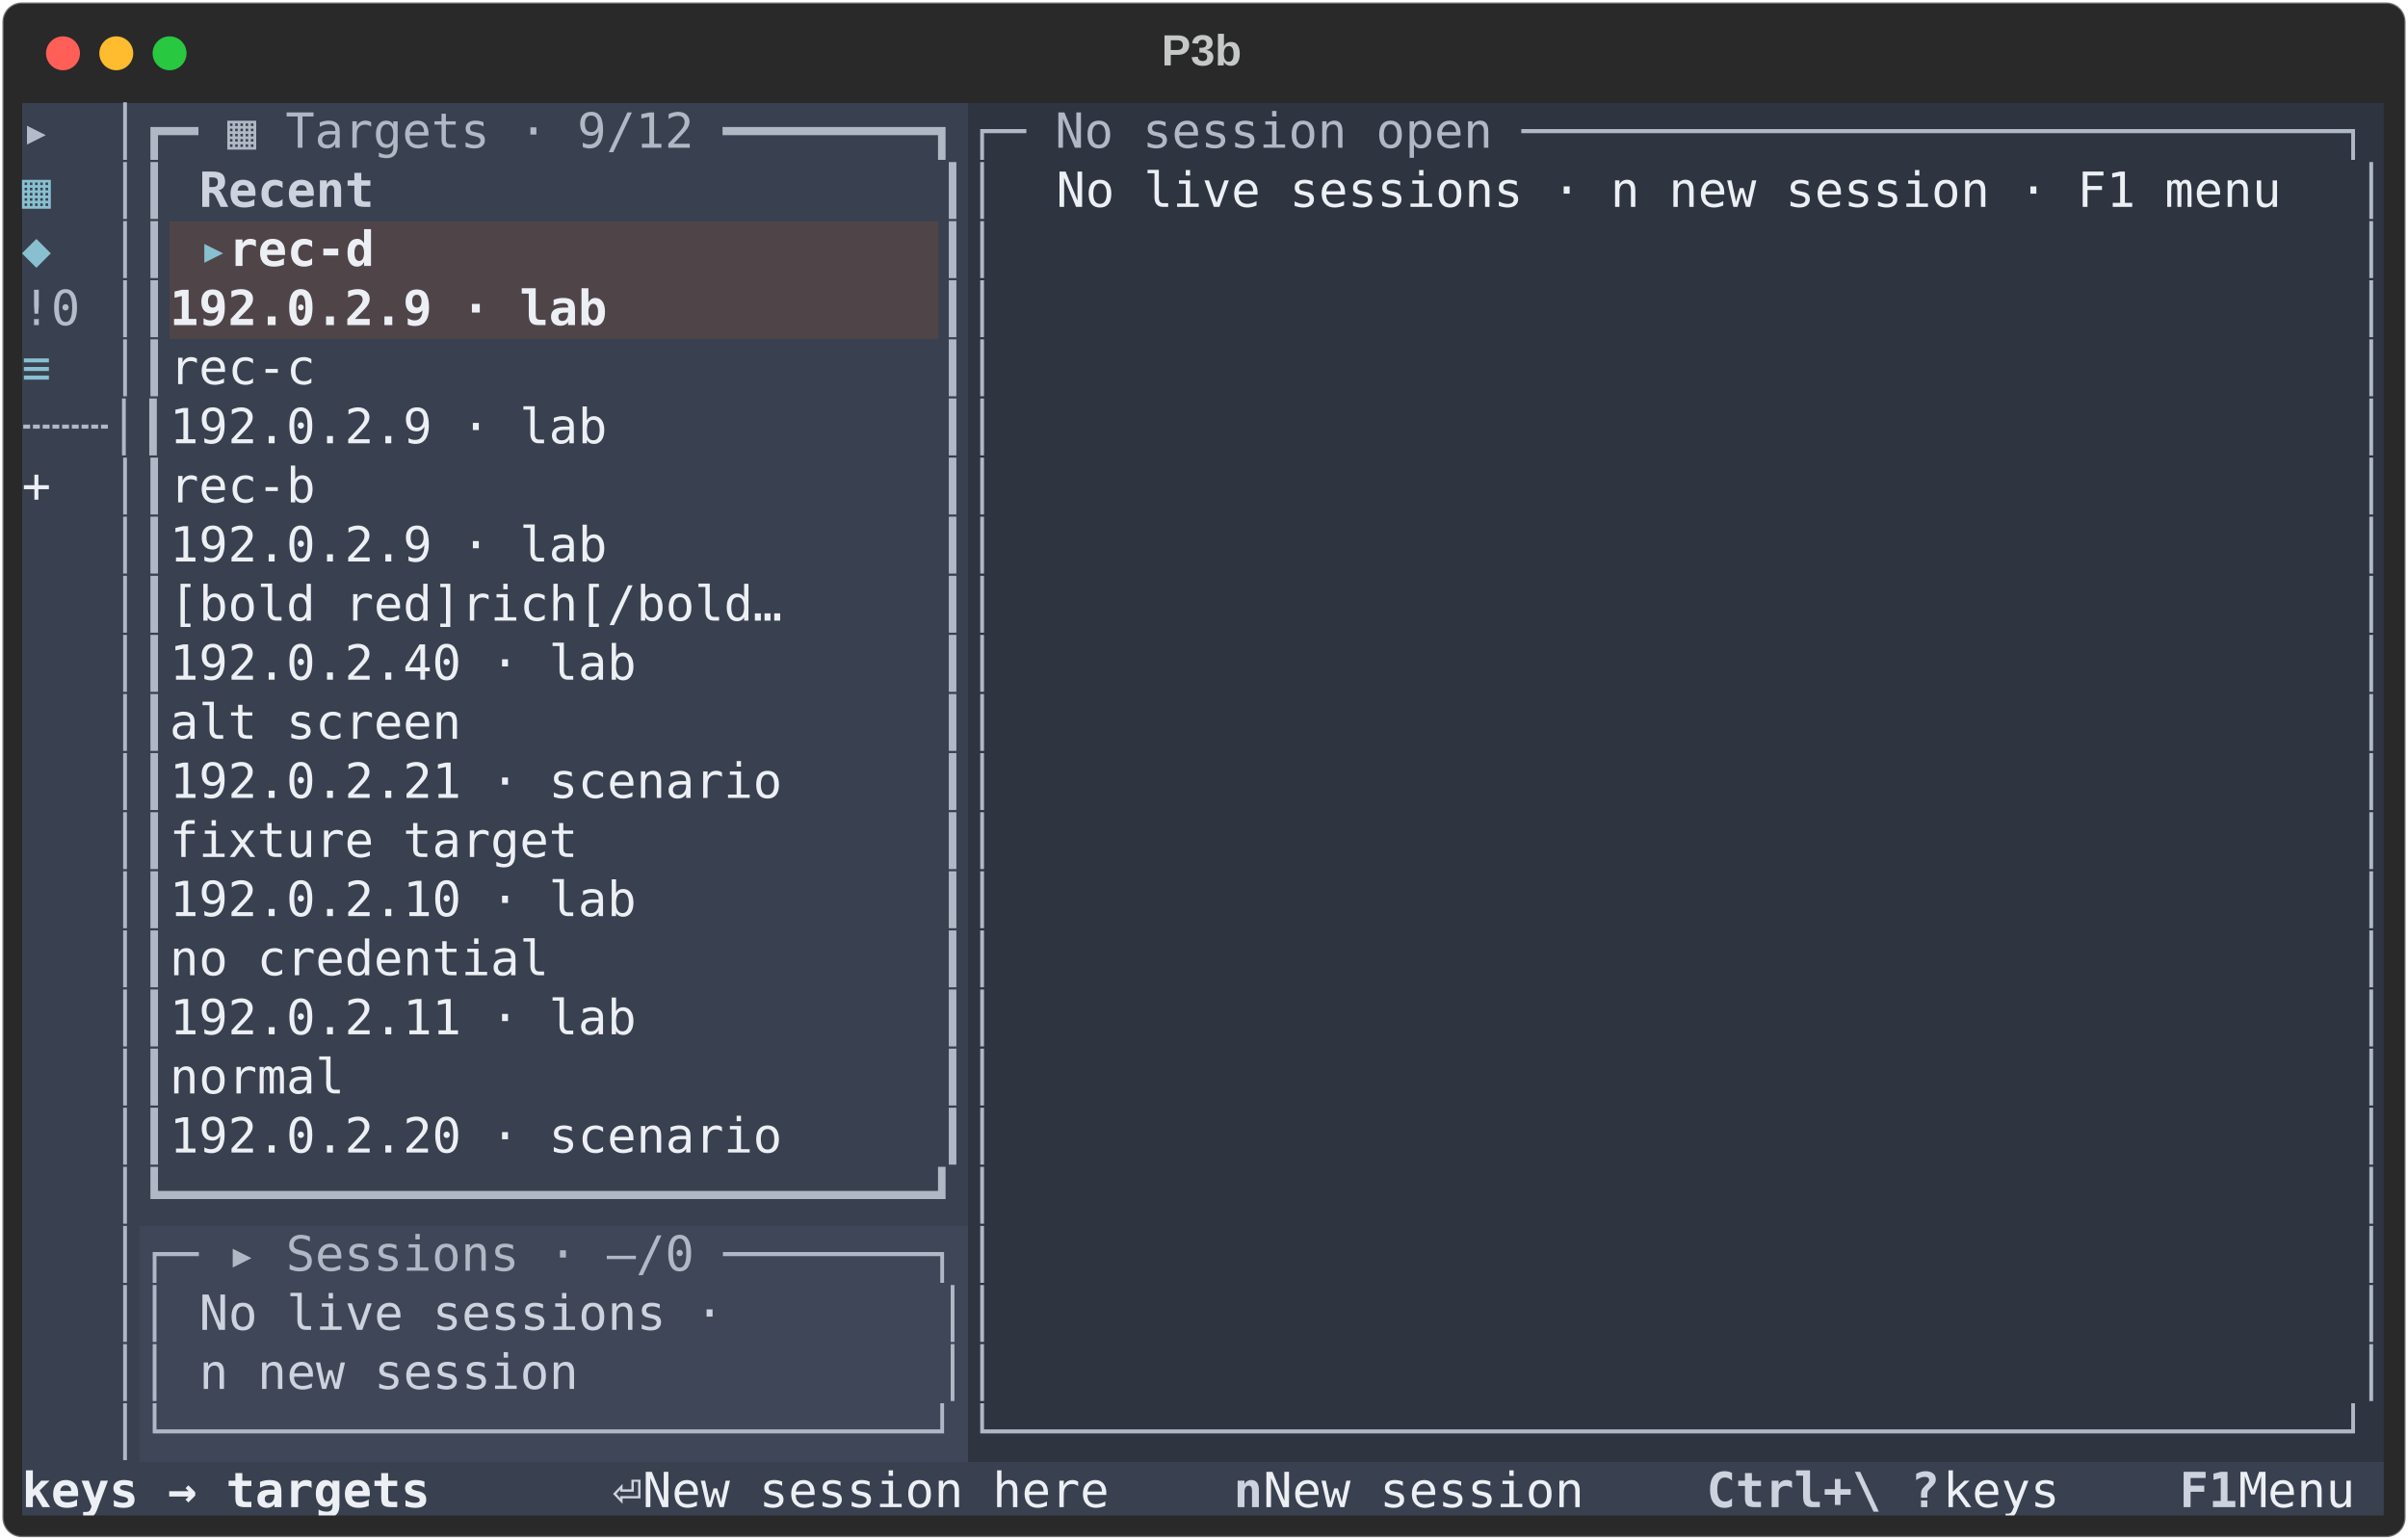
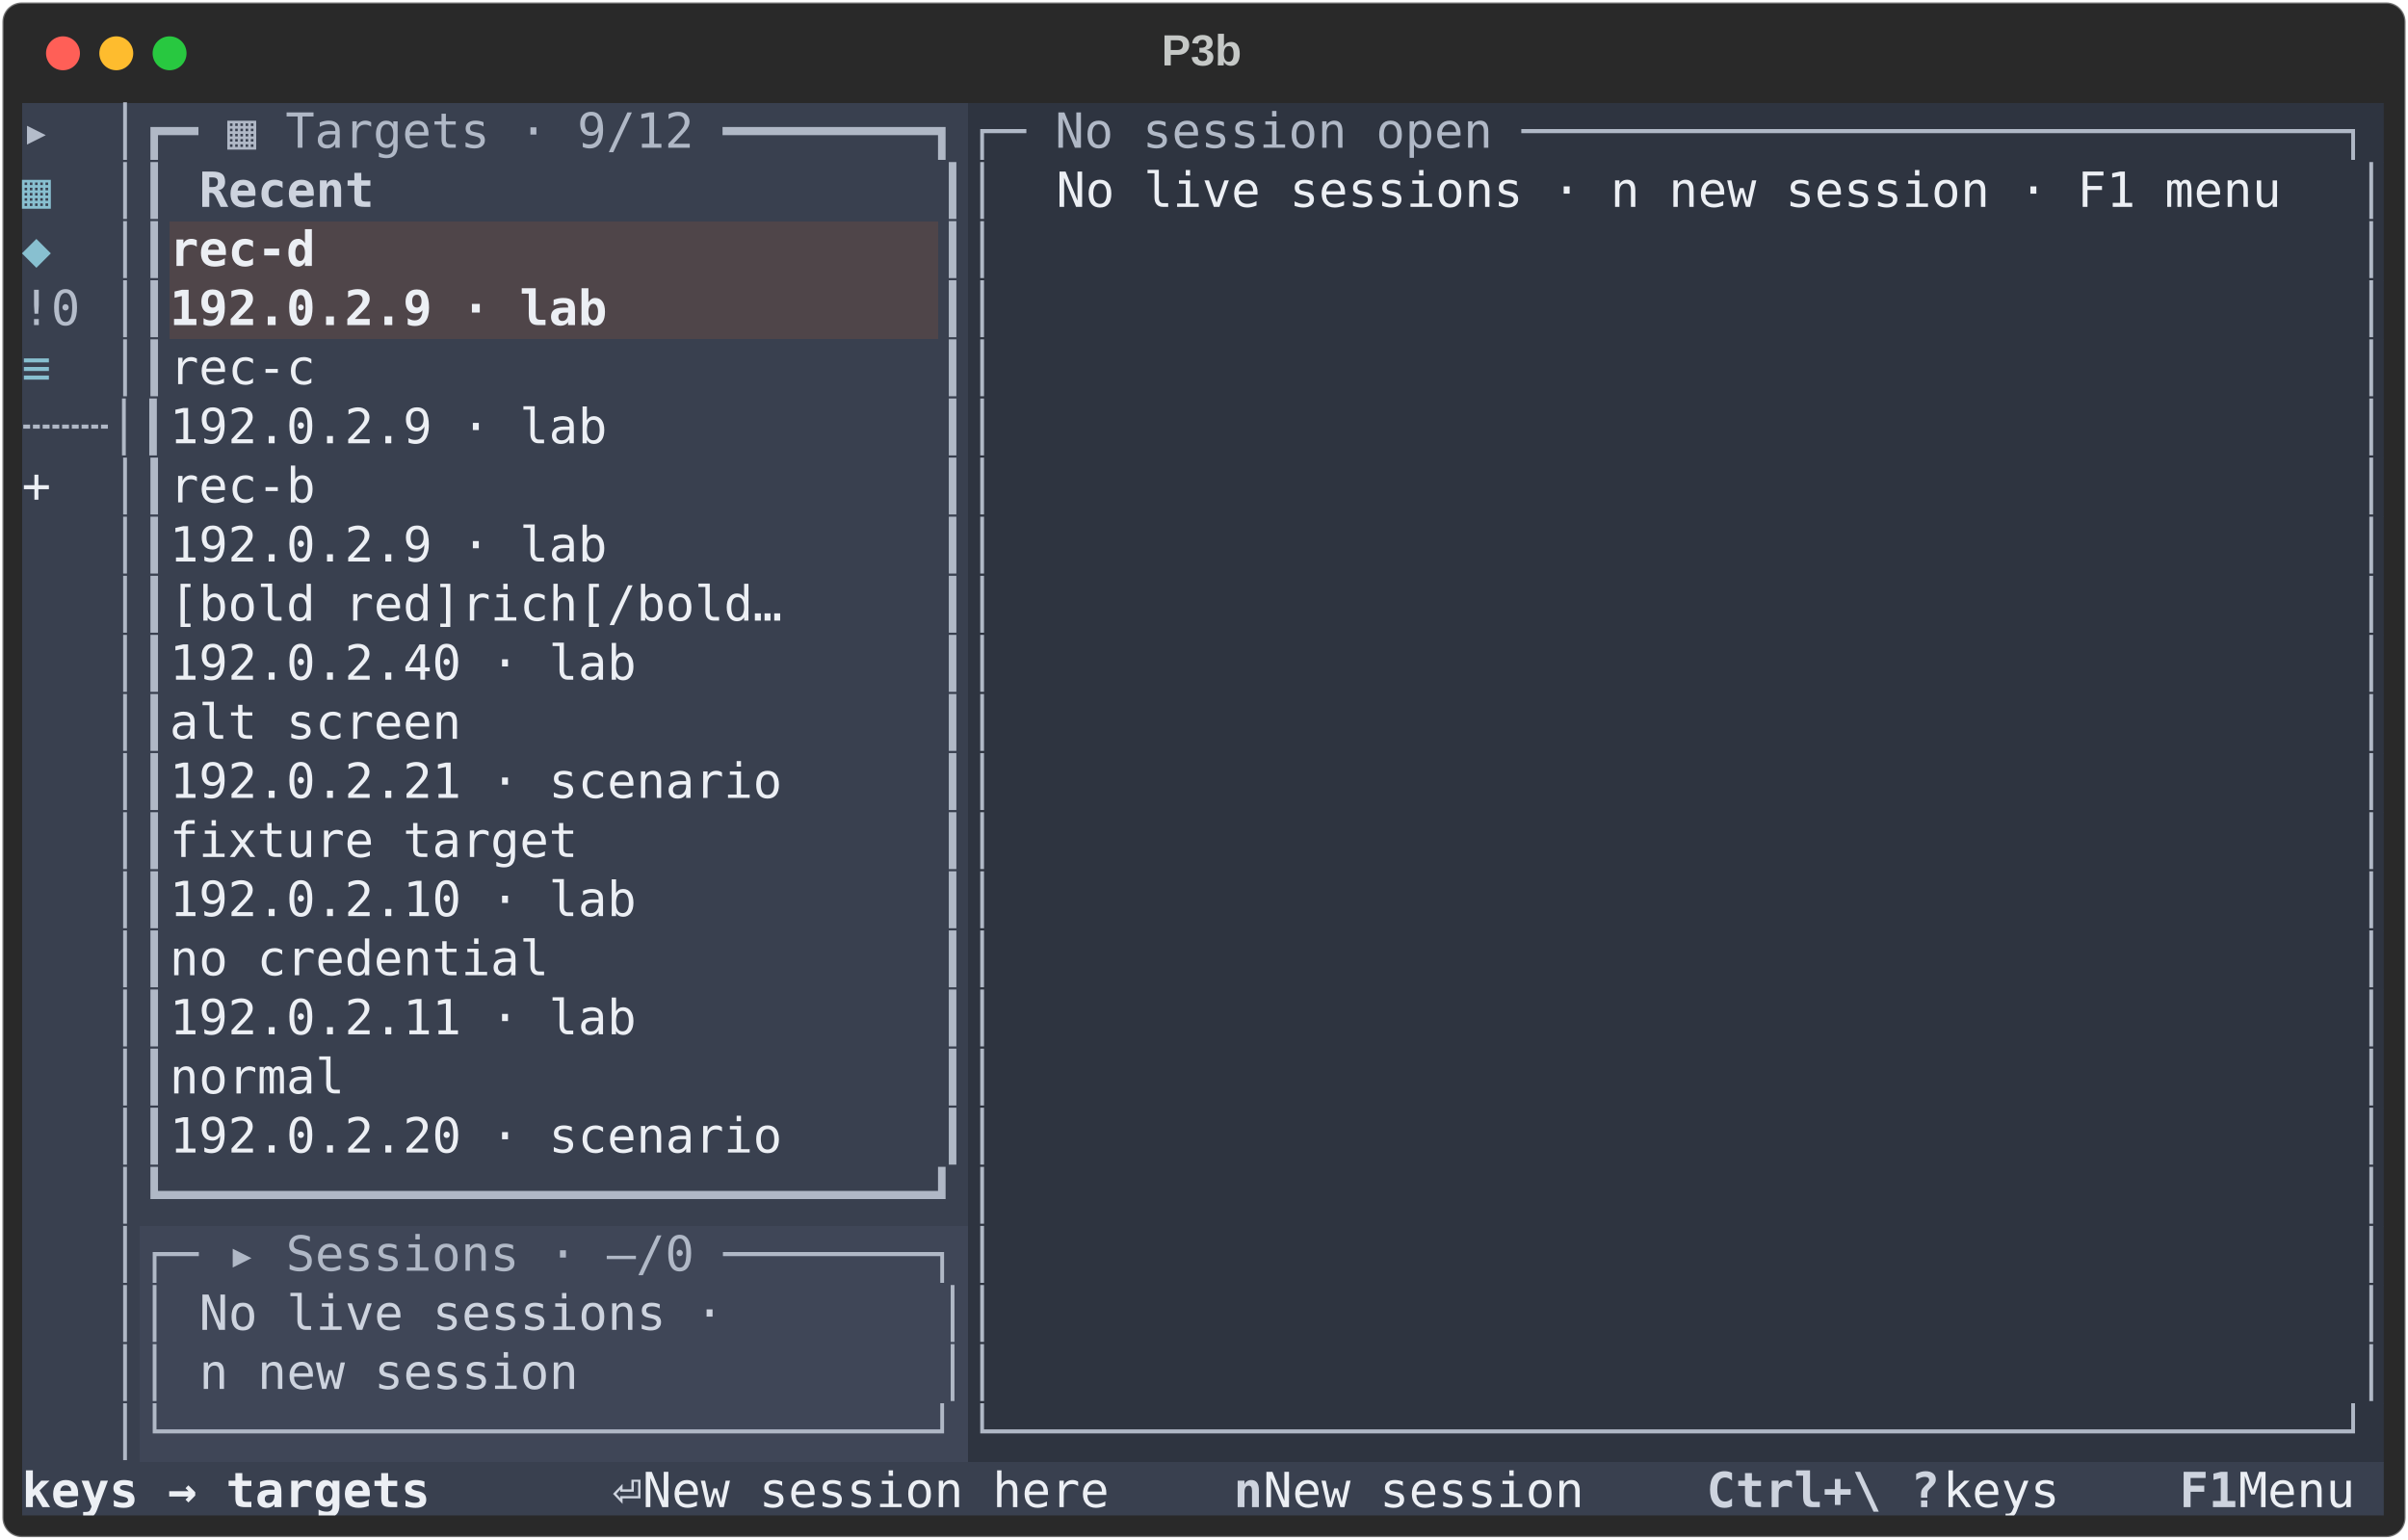
<svg xmlns="http://www.w3.org/2000/svg" class="rich-terminal" viewBox="0 0 994 635.6">
  <style>

    @font-face {
        font-family: "Fira Code";
        src: local("FiraCode-Regular"),
                url("https://cdnjs.cloudflare.com/ajax/libs/firacode/6.2.0/woff2/FiraCode-Regular.woff2") format("woff2"),
                url("https://cdnjs.cloudflare.com/ajax/libs/firacode/6.2.0/woff/FiraCode-Regular.woff") format("woff");
        font-style: normal;
        font-weight: 400;
    }
    @font-face {
        font-family: "Fira Code";
        src: local("FiraCode-Bold"),
                url("https://cdnjs.cloudflare.com/ajax/libs/firacode/6.2.0/woff2/FiraCode-Bold.woff2") format("woff2"),
                url("https://cdnjs.cloudflare.com/ajax/libs/firacode/6.2.0/woff/FiraCode-Bold.woff") format("woff");
        font-style: bold;
        font-weight: 700;
    }

    .terminal-p3b-matrix {
        font-family: Fira Code, monospace;
        font-size: 20px;
        line-height: 24.4px;
        font-variant-east-asian: full-width;
    }

    .terminal-p3b-title {
        font-size: 18px;
        font-weight: bold;
        font-family: arial;
    }

    .terminal-p3b-r1 { fill: #b4bcca }
.terminal-p3b-r2 { fill: #eceff4 }
.terminal-p3b-r3 { fill: #b0b8c6 }
.terminal-p3b-r4 { fill: #c5c8c6 }
.terminal-p3b-r5 { fill: #88c0d0 }
.terminal-p3b-r6 { fill: #cdd3de;font-weight: bold }
.terminal-p3b-r7 { fill: #eceff4;font-weight: bold }
- .terminal-p3b-r8 { fill: #88c0d0;font-weight: bold }
- .terminal-p3b-r9 { fill: #cdd3de }
+ .terminal-p3b-r8 { fill: #cdd3de }
    </style>
  <defs>
    <clipPath id="terminal-p3b-clip-terminal">
      <rect x="0" y="0" width="975.0" height="584.6" />
    </clipPath>
    <clipPath id="terminal-p3b-line-0">
      <rect x="0" y="1.5" width="976" height="24.65" />
    </clipPath>
    <clipPath id="terminal-p3b-line-1">
      <rect x="0" y="25.9" width="976" height="24.65" />
    </clipPath>
    <clipPath id="terminal-p3b-line-2">
      <rect x="0" y="50.3" width="976" height="24.65" />
    </clipPath>
    <clipPath id="terminal-p3b-line-3">
      <rect x="0" y="74.7" width="976" height="24.65" />
    </clipPath>
    <clipPath id="terminal-p3b-line-4">
      <rect x="0" y="99.1" width="976" height="24.65" />
    </clipPath>
    <clipPath id="terminal-p3b-line-5">
      <rect x="0" y="123.5" width="976" height="24.65" />
    </clipPath>
    <clipPath id="terminal-p3b-line-6">
      <rect x="0" y="147.9" width="976" height="24.65" />
    </clipPath>
    <clipPath id="terminal-p3b-line-7">
      <rect x="0" y="172.3" width="976" height="24.65" />
    </clipPath>
    <clipPath id="terminal-p3b-line-8">
      <rect x="0" y="196.7" width="976" height="24.65" />
    </clipPath>
    <clipPath id="terminal-p3b-line-9">
      <rect x="0" y="221.1" width="976" height="24.65" />
    </clipPath>
    <clipPath id="terminal-p3b-line-10">
      <rect x="0" y="245.5" width="976" height="24.65" />
    </clipPath>
    <clipPath id="terminal-p3b-line-11">
      <rect x="0" y="269.9" width="976" height="24.65" />
    </clipPath>
    <clipPath id="terminal-p3b-line-12">
      <rect x="0" y="294.3" width="976" height="24.65" />
    </clipPath>
    <clipPath id="terminal-p3b-line-13">
      <rect x="0" y="318.7" width="976" height="24.65" />
    </clipPath>
    <clipPath id="terminal-p3b-line-14">
      <rect x="0" y="343.1" width="976" height="24.65" />
    </clipPath>
    <clipPath id="terminal-p3b-line-15">
      <rect x="0" y="367.5" width="976" height="24.65" />
    </clipPath>
    <clipPath id="terminal-p3b-line-16">
      <rect x="0" y="391.9" width="976" height="24.65" />
    </clipPath>
    <clipPath id="terminal-p3b-line-17">
      <rect x="0" y="416.3" width="976" height="24.65" />
    </clipPath>
    <clipPath id="terminal-p3b-line-18">
      <rect x="0" y="440.7" width="976" height="24.65" />
    </clipPath>
    <clipPath id="terminal-p3b-line-19">
      <rect x="0" y="465.1" width="976" height="24.65" />
    </clipPath>
    <clipPath id="terminal-p3b-line-20">
      <rect x="0" y="489.5" width="976" height="24.65" />
    </clipPath>
    <clipPath id="terminal-p3b-line-21">
      <rect x="0" y="513.9" width="976" height="24.65" />
    </clipPath>
    <clipPath id="terminal-p3b-line-22">
      <rect x="0" y="538.3" width="976" height="24.65" />
    </clipPath>
  </defs>
  <rect fill="#292929" stroke="rgba(255,255,255,0.35)" stroke-width="1" x="1" y="1" width="992" height="633.6" rx="8" />
  <text class="terminal-p3b-title" fill="#c5c8c6" text-anchor="middle" x="496" y="27">P3b</text>
  <g transform="translate(26,22)">
    <circle cx="0" cy="0" r="7" fill="#ff5f57" />
    <circle cx="22" cy="0" r="7" fill="#febc2e" />
    <circle cx="44" cy="0" r="7" fill="#28c840" />
  </g>
  <g transform="translate(9, 41)" clip-path="url(#terminal-p3b-clip-terminal)">
    <rect fill="#39404f" x="0" y="1.5" width="12.2" height="24.65" shape-rendering="crispEdges" />
    <rect fill="#39404f" x="12.2" y="1.5" width="24.4" height="24.65" shape-rendering="crispEdges" />
    <rect fill="#39404f" x="36.6" y="1.5" width="353.8" height="24.65" shape-rendering="crispEdges" />
    <rect fill="#2e3440" x="390.4" y="1.5" width="585.6" height="24.65" shape-rendering="crispEdges" />
    <rect fill="#39404f" x="0" y="25.9" width="12.2" height="24.65" shape-rendering="crispEdges" />
    <rect fill="#39404f" x="12.2" y="25.9" width="24.4" height="24.65" shape-rendering="crispEdges" />
    <rect fill="#39404f" x="36.6" y="25.9" width="24.4" height="24.65" shape-rendering="crispEdges" />
    <rect fill="#39404f" x="61" y="25.9" width="12.2" height="24.65" shape-rendering="crispEdges" />
    <rect fill="#39404f" x="73.2" y="25.9" width="292.8" height="24.65" shape-rendering="crispEdges" />
    <rect fill="#39404f" x="366" y="25.9" width="12.2" height="24.65" shape-rendering="crispEdges" />
    <rect fill="#39404f" x="378.2" y="25.9" width="12.2" height="24.65" shape-rendering="crispEdges" />
    <rect fill="#2e3440" x="390.4" y="25.9" width="12.2" height="24.65" shape-rendering="crispEdges" />
    <rect fill="#2e3440" x="402.6" y="25.9" width="12.2" height="24.65" shape-rendering="crispEdges" />
    <rect fill="#2e3440" x="414.8" y="25.9" width="12.2" height="24.65" shape-rendering="crispEdges" />
    <rect fill="#2e3440" x="427" y="25.9" width="512.4" height="24.65" shape-rendering="crispEdges" />
    <rect fill="#2e3440" x="939.4" y="25.9" width="12.2" height="24.65" shape-rendering="crispEdges" />
    <rect fill="#2e3440" x="951.6" y="25.9" width="12.2" height="24.65" shape-rendering="crispEdges" />
    <rect fill="#2e3440" x="963.8" y="25.9" width="12.2" height="24.65" shape-rendering="crispEdges" />
    <rect fill="#39404f" x="0" y="50.3" width="12.2" height="24.65" shape-rendering="crispEdges" />
    <rect fill="#39404f" x="12.2" y="50.3" width="24.4" height="24.65" shape-rendering="crispEdges" />
    <rect fill="#39404f" x="36.6" y="50.3" width="24.4" height="24.65" shape-rendering="crispEdges" />
-     <rect fill="#4f4549" x="61" y="50.3" width="12.2" height="24.65" shape-rendering="crispEdges" />
-     <rect fill="#4f4549" x="73.2" y="50.3" width="12.2" height="24.65" shape-rendering="crispEdges" />
-     <rect fill="#4f4549" x="85.4" y="50.3" width="292.8" height="24.65" shape-rendering="crispEdges" />
+     <rect fill="#4f4549" x="61" y="50.3" width="317.2" height="24.65" shape-rendering="crispEdges" />
    <rect fill="#39404f" x="378.2" y="50.3" width="12.2" height="24.65" shape-rendering="crispEdges" />
    <rect fill="#2e3440" x="390.4" y="50.3" width="12.2" height="24.65" shape-rendering="crispEdges" />
    <rect fill="#2e3440" x="402.6" y="50.3" width="561.2" height="24.65" shape-rendering="crispEdges" />
    <rect fill="#2e3440" x="963.8" y="50.3" width="12.2" height="24.65" shape-rendering="crispEdges" />
    <rect fill="#39404f" x="0" y="74.7" width="24.4" height="24.65" shape-rendering="crispEdges" />
    <rect fill="#39404f" x="24.4" y="74.7" width="12.2" height="24.65" shape-rendering="crispEdges" />
    <rect fill="#39404f" x="36.6" y="74.7" width="24.4" height="24.65" shape-rendering="crispEdges" />
    <rect fill="#4f4549" x="61" y="74.7" width="317.2" height="24.65" shape-rendering="crispEdges" />
    <rect fill="#39404f" x="378.2" y="74.7" width="12.2" height="24.65" shape-rendering="crispEdges" />
    <rect fill="#2e3440" x="390.4" y="74.7" width="12.2" height="24.65" shape-rendering="crispEdges" />
    <rect fill="#2e3440" x="402.6" y="74.7" width="561.2" height="24.65" shape-rendering="crispEdges" />
    <rect fill="#2e3440" x="963.8" y="74.7" width="12.2" height="24.65" shape-rendering="crispEdges" />
    <rect fill="#39404f" x="0" y="99.1" width="12.2" height="24.65" shape-rendering="crispEdges" />
    <rect fill="#39404f" x="12.2" y="99.1" width="24.4" height="24.65" shape-rendering="crispEdges" />
    <rect fill="#39404f" x="36.6" y="99.1" width="24.4" height="24.65" shape-rendering="crispEdges" />
    <rect fill="#39404f" x="61" y="99.1" width="317.2" height="24.65" shape-rendering="crispEdges" />
    <rect fill="#39404f" x="378.2" y="99.1" width="12.2" height="24.65" shape-rendering="crispEdges" />
    <rect fill="#2e3440" x="390.4" y="99.1" width="12.2" height="24.65" shape-rendering="crispEdges" />
    <rect fill="#2e3440" x="402.6" y="99.1" width="561.2" height="24.65" shape-rendering="crispEdges" />
    <rect fill="#2e3440" x="963.8" y="99.1" width="12.2" height="24.65" shape-rendering="crispEdges" />
    <rect fill="#39404f" x="0" y="123.5" width="61" height="24.65" shape-rendering="crispEdges" />
    <rect fill="#39404f" x="61" y="123.5" width="317.2" height="24.65" shape-rendering="crispEdges" />
    <rect fill="#39404f" x="378.2" y="123.5" width="12.2" height="24.65" shape-rendering="crispEdges" />
    <rect fill="#2e3440" x="390.4" y="123.5" width="12.2" height="24.65" shape-rendering="crispEdges" />
    <rect fill="#2e3440" x="402.6" y="123.5" width="561.2" height="24.65" shape-rendering="crispEdges" />
    <rect fill="#2e3440" x="963.8" y="123.5" width="12.2" height="24.65" shape-rendering="crispEdges" />
    <rect fill="#39404f" x="0" y="147.9" width="36.6" height="24.65" shape-rendering="crispEdges" />
    <rect fill="#39404f" x="36.6" y="147.9" width="24.4" height="24.65" shape-rendering="crispEdges" />
    <rect fill="#39404f" x="61" y="147.9" width="317.2" height="24.65" shape-rendering="crispEdges" />
    <rect fill="#39404f" x="378.2" y="147.9" width="12.2" height="24.65" shape-rendering="crispEdges" />
    <rect fill="#2e3440" x="390.4" y="147.9" width="12.2" height="24.65" shape-rendering="crispEdges" />
    <rect fill="#2e3440" x="402.6" y="147.9" width="561.2" height="24.65" shape-rendering="crispEdges" />
    <rect fill="#2e3440" x="963.8" y="147.9" width="12.2" height="24.65" shape-rendering="crispEdges" />
    <rect fill="#39404f" x="0" y="172.3" width="36.6" height="24.65" shape-rendering="crispEdges" />
    <rect fill="#39404f" x="36.6" y="172.3" width="24.4" height="24.65" shape-rendering="crispEdges" />
    <rect fill="#39404f" x="61" y="172.3" width="317.2" height="24.65" shape-rendering="crispEdges" />
    <rect fill="#39404f" x="378.2" y="172.3" width="12.2" height="24.65" shape-rendering="crispEdges" />
    <rect fill="#2e3440" x="390.4" y="172.3" width="12.2" height="24.65" shape-rendering="crispEdges" />
    <rect fill="#2e3440" x="402.6" y="172.3" width="561.2" height="24.65" shape-rendering="crispEdges" />
    <rect fill="#2e3440" x="963.8" y="172.3" width="12.2" height="24.65" shape-rendering="crispEdges" />
    <rect fill="#39404f" x="0" y="196.7" width="36.6" height="24.65" shape-rendering="crispEdges" />
    <rect fill="#39404f" x="36.6" y="196.7" width="24.4" height="24.65" shape-rendering="crispEdges" />
    <rect fill="#39404f" x="61" y="196.7" width="317.2" height="24.65" shape-rendering="crispEdges" />
    <rect fill="#39404f" x="378.2" y="196.7" width="12.2" height="24.65" shape-rendering="crispEdges" />
    <rect fill="#2e3440" x="390.4" y="196.7" width="12.2" height="24.65" shape-rendering="crispEdges" />
    <rect fill="#2e3440" x="402.6" y="196.7" width="561.2" height="24.65" shape-rendering="crispEdges" />
    <rect fill="#2e3440" x="963.8" y="196.7" width="12.2" height="24.65" shape-rendering="crispEdges" />
    <rect fill="#39404f" x="0" y="221.1" width="36.6" height="24.65" shape-rendering="crispEdges" />
    <rect fill="#39404f" x="36.6" y="221.1" width="24.4" height="24.65" shape-rendering="crispEdges" />
    <rect fill="#39404f" x="61" y="221.1" width="317.2" height="24.65" shape-rendering="crispEdges" />
    <rect fill="#39404f" x="378.2" y="221.1" width="12.2" height="24.65" shape-rendering="crispEdges" />
    <rect fill="#2e3440" x="390.4" y="221.1" width="12.2" height="24.65" shape-rendering="crispEdges" />
    <rect fill="#2e3440" x="402.6" y="221.1" width="561.2" height="24.65" shape-rendering="crispEdges" />
    <rect fill="#2e3440" x="963.8" y="221.1" width="12.2" height="24.65" shape-rendering="crispEdges" />
    <rect fill="#39404f" x="0" y="245.5" width="36.6" height="24.65" shape-rendering="crispEdges" />
    <rect fill="#39404f" x="36.6" y="245.5" width="24.4" height="24.65" shape-rendering="crispEdges" />
    <rect fill="#39404f" x="61" y="245.5" width="317.2" height="24.65" shape-rendering="crispEdges" />
    <rect fill="#39404f" x="378.2" y="245.5" width="12.2" height="24.65" shape-rendering="crispEdges" />
    <rect fill="#2e3440" x="390.4" y="245.5" width="12.2" height="24.65" shape-rendering="crispEdges" />
    <rect fill="#2e3440" x="402.6" y="245.5" width="561.2" height="24.65" shape-rendering="crispEdges" />
    <rect fill="#2e3440" x="963.8" y="245.5" width="12.2" height="24.65" shape-rendering="crispEdges" />
    <rect fill="#39404f" x="0" y="269.9" width="36.6" height="24.65" shape-rendering="crispEdges" />
    <rect fill="#39404f" x="36.6" y="269.9" width="24.4" height="24.65" shape-rendering="crispEdges" />
    <rect fill="#39404f" x="61" y="269.9" width="317.2" height="24.65" shape-rendering="crispEdges" />
    <rect fill="#39404f" x="378.2" y="269.9" width="12.2" height="24.65" shape-rendering="crispEdges" />
    <rect fill="#2e3440" x="390.4" y="269.9" width="12.2" height="24.65" shape-rendering="crispEdges" />
    <rect fill="#2e3440" x="402.6" y="269.9" width="561.2" height="24.65" shape-rendering="crispEdges" />
    <rect fill="#2e3440" x="963.8" y="269.9" width="12.2" height="24.65" shape-rendering="crispEdges" />
    <rect fill="#39404f" x="0" y="294.3" width="36.6" height="24.65" shape-rendering="crispEdges" />
    <rect fill="#39404f" x="36.6" y="294.3" width="24.4" height="24.65" shape-rendering="crispEdges" />
    <rect fill="#39404f" x="61" y="294.3" width="317.2" height="24.65" shape-rendering="crispEdges" />
    <rect fill="#39404f" x="378.2" y="294.3" width="12.2" height="24.65" shape-rendering="crispEdges" />
    <rect fill="#2e3440" x="390.4" y="294.3" width="12.2" height="24.65" shape-rendering="crispEdges" />
    <rect fill="#2e3440" x="402.6" y="294.3" width="561.2" height="24.65" shape-rendering="crispEdges" />
    <rect fill="#2e3440" x="963.8" y="294.3" width="12.2" height="24.65" shape-rendering="crispEdges" />
    <rect fill="#39404f" x="0" y="318.7" width="36.6" height="24.65" shape-rendering="crispEdges" />
    <rect fill="#39404f" x="36.6" y="318.7" width="24.4" height="24.65" shape-rendering="crispEdges" />
    <rect fill="#39404f" x="61" y="318.7" width="317.2" height="24.65" shape-rendering="crispEdges" />
    <rect fill="#39404f" x="378.2" y="318.7" width="12.2" height="24.65" shape-rendering="crispEdges" />
    <rect fill="#2e3440" x="390.4" y="318.7" width="12.2" height="24.65" shape-rendering="crispEdges" />
    <rect fill="#2e3440" x="402.6" y="318.7" width="561.2" height="24.65" shape-rendering="crispEdges" />
    <rect fill="#2e3440" x="963.8" y="318.7" width="12.2" height="24.65" shape-rendering="crispEdges" />
    <rect fill="#39404f" x="0" y="343.1" width="36.6" height="24.65" shape-rendering="crispEdges" />
    <rect fill="#39404f" x="36.6" y="343.1" width="24.4" height="24.65" shape-rendering="crispEdges" />
    <rect fill="#39404f" x="61" y="343.1" width="317.2" height="24.65" shape-rendering="crispEdges" />
    <rect fill="#39404f" x="378.2" y="343.1" width="12.2" height="24.65" shape-rendering="crispEdges" />
    <rect fill="#2e3440" x="390.4" y="343.1" width="12.2" height="24.65" shape-rendering="crispEdges" />
    <rect fill="#2e3440" x="402.6" y="343.1" width="561.2" height="24.65" shape-rendering="crispEdges" />
    <rect fill="#2e3440" x="963.8" y="343.1" width="12.2" height="24.65" shape-rendering="crispEdges" />
    <rect fill="#39404f" x="0" y="367.5" width="36.6" height="24.65" shape-rendering="crispEdges" />
    <rect fill="#39404f" x="36.6" y="367.5" width="24.4" height="24.65" shape-rendering="crispEdges" />
    <rect fill="#39404f" x="61" y="367.5" width="317.2" height="24.65" shape-rendering="crispEdges" />
    <rect fill="#39404f" x="378.2" y="367.5" width="12.2" height="24.65" shape-rendering="crispEdges" />
    <rect fill="#2e3440" x="390.4" y="367.5" width="12.2" height="24.65" shape-rendering="crispEdges" />
    <rect fill="#2e3440" x="402.6" y="367.5" width="561.2" height="24.65" shape-rendering="crispEdges" />
    <rect fill="#2e3440" x="963.8" y="367.5" width="12.2" height="24.65" shape-rendering="crispEdges" />
    <rect fill="#39404f" x="0" y="391.9" width="36.6" height="24.65" shape-rendering="crispEdges" />
    <rect fill="#39404f" x="36.6" y="391.9" width="24.4" height="24.65" shape-rendering="crispEdges" />
    <rect fill="#39404f" x="61" y="391.9" width="317.2" height="24.65" shape-rendering="crispEdges" />
    <rect fill="#39404f" x="378.2" y="391.9" width="12.2" height="24.65" shape-rendering="crispEdges" />
    <rect fill="#2e3440" x="390.4" y="391.9" width="12.2" height="24.65" shape-rendering="crispEdges" />
    <rect fill="#2e3440" x="402.6" y="391.9" width="561.2" height="24.65" shape-rendering="crispEdges" />
    <rect fill="#2e3440" x="963.8" y="391.9" width="12.2" height="24.65" shape-rendering="crispEdges" />
    <rect fill="#39404f" x="0" y="416.3" width="36.6" height="24.65" shape-rendering="crispEdges" />
    <rect fill="#39404f" x="36.6" y="416.3" width="24.4" height="24.65" shape-rendering="crispEdges" />
    <rect fill="#39404f" x="61" y="416.3" width="317.2" height="24.65" shape-rendering="crispEdges" />
    <rect fill="#39404f" x="378.2" y="416.3" width="12.2" height="24.65" shape-rendering="crispEdges" />
    <rect fill="#2e3440" x="390.4" y="416.3" width="12.2" height="24.65" shape-rendering="crispEdges" />
    <rect fill="#2e3440" x="402.6" y="416.3" width="561.2" height="24.65" shape-rendering="crispEdges" />
    <rect fill="#2e3440" x="963.8" y="416.3" width="12.2" height="24.65" shape-rendering="crispEdges" />
    <rect fill="#39404f" x="0" y="440.7" width="36.6" height="24.65" shape-rendering="crispEdges" />
    <rect fill="#39404f" x="36.6" y="440.7" width="353.8" height="24.65" shape-rendering="crispEdges" />
    <rect fill="#2e3440" x="390.4" y="440.7" width="12.2" height="24.65" shape-rendering="crispEdges" />
    <rect fill="#2e3440" x="402.6" y="440.7" width="561.2" height="24.65" shape-rendering="crispEdges" />
    <rect fill="#2e3440" x="963.8" y="440.7" width="12.2" height="24.65" shape-rendering="crispEdges" />
    <rect fill="#39404f" x="0" y="465.1" width="36.6" height="24.65" shape-rendering="crispEdges" />
    <rect fill="#39404f" x="36.6" y="465.1" width="12.2" height="24.65" shape-rendering="crispEdges" />
    <rect fill="#3f4657" x="48.8" y="465.1" width="341.6" height="24.65" shape-rendering="crispEdges" />
    <rect fill="#2e3440" x="390.4" y="465.1" width="12.2" height="24.65" shape-rendering="crispEdges" />
    <rect fill="#2e3440" x="402.6" y="465.1" width="561.2" height="24.65" shape-rendering="crispEdges" />
    <rect fill="#2e3440" x="963.8" y="465.1" width="12.2" height="24.65" shape-rendering="crispEdges" />
    <rect fill="#39404f" x="0" y="489.5" width="36.6" height="24.65" shape-rendering="crispEdges" />
    <rect fill="#39404f" x="36.6" y="489.5" width="12.2" height="24.65" shape-rendering="crispEdges" />
    <rect fill="#3f4657" x="48.8" y="489.5" width="12.2" height="24.65" shape-rendering="crispEdges" />
    <rect fill="#3f4657" x="61" y="489.5" width="12.2" height="24.65" shape-rendering="crispEdges" />
    <rect fill="#3f4657" x="73.2" y="489.5" width="292.8" height="24.65" shape-rendering="crispEdges" />
    <rect fill="#3f4657" x="366" y="489.5" width="12.2" height="24.65" shape-rendering="crispEdges" />
    <rect fill="#3f4657" x="378.2" y="489.5" width="12.2" height="24.65" shape-rendering="crispEdges" />
    <rect fill="#2e3440" x="390.4" y="489.5" width="12.2" height="24.65" shape-rendering="crispEdges" />
    <rect fill="#2e3440" x="402.6" y="489.5" width="561.2" height="24.65" shape-rendering="crispEdges" />
    <rect fill="#2e3440" x="963.8" y="489.5" width="12.2" height="24.65" shape-rendering="crispEdges" />
    <rect fill="#39404f" x="0" y="513.9" width="36.6" height="24.65" shape-rendering="crispEdges" />
    <rect fill="#39404f" x="36.6" y="513.9" width="12.2" height="24.65" shape-rendering="crispEdges" />
    <rect fill="#3f4657" x="48.8" y="513.9" width="12.2" height="24.65" shape-rendering="crispEdges" />
    <rect fill="#3f4657" x="61" y="513.9" width="12.2" height="24.65" shape-rendering="crispEdges" />
    <rect fill="#3f4657" x="73.2" y="513.9" width="292.8" height="24.65" shape-rendering="crispEdges" />
    <rect fill="#3f4657" x="366" y="513.9" width="12.2" height="24.65" shape-rendering="crispEdges" />
    <rect fill="#3f4657" x="378.2" y="513.9" width="12.2" height="24.65" shape-rendering="crispEdges" />
    <rect fill="#2e3440" x="390.4" y="513.9" width="12.2" height="24.65" shape-rendering="crispEdges" />
    <rect fill="#2e3440" x="402.6" y="513.9" width="561.2" height="24.65" shape-rendering="crispEdges" />
    <rect fill="#2e3440" x="963.8" y="513.9" width="12.2" height="24.65" shape-rendering="crispEdges" />
    <rect fill="#39404f" x="0" y="538.3" width="36.6" height="24.65" shape-rendering="crispEdges" />
    <rect fill="#39404f" x="36.6" y="538.3" width="12.2" height="24.65" shape-rendering="crispEdges" />
    <rect fill="#3f4657" x="48.8" y="538.3" width="341.6" height="24.65" shape-rendering="crispEdges" />
    <rect fill="#2e3440" x="390.4" y="538.3" width="585.6" height="24.65" shape-rendering="crispEdges" />
    <rect fill="#39404f" x="0" y="562.7" width="170.8" height="24.65" shape-rendering="crispEdges" />
    <rect fill="#39404f" x="170.8" y="562.7" width="73.2" height="24.65" shape-rendering="crispEdges" />
    <rect fill="#39404f" x="244" y="562.7" width="12.2" height="24.65" shape-rendering="crispEdges" />
    <rect fill="#39404f" x="256.2" y="562.7" width="244" height="24.65" shape-rendering="crispEdges" />
    <rect fill="#39404f" x="500.2" y="562.7" width="12.2" height="24.65" shape-rendering="crispEdges" />
    <rect fill="#39404f" x="512.4" y="562.7" width="183" height="24.65" shape-rendering="crispEdges" />
    <rect fill="#39404f" x="695.4" y="562.7" width="97.6" height="24.65" shape-rendering="crispEdges" />
    <rect fill="#39404f" x="793" y="562.7" width="97.6" height="24.65" shape-rendering="crispEdges" />
    <rect fill="#39404f" x="890.6" y="562.7" width="24.4" height="24.65" shape-rendering="crispEdges" />
    <rect fill="#39404f" x="915" y="562.7" width="61" height="24.65" shape-rendering="crispEdges" />
    <g class="terminal-p3b-matrix">
      <text class="terminal-p3b-r1" x="0" y="20" textLength="12.2" clip-path="url(#terminal-p3b-line-0)">▸</text>
      <text class="terminal-p3b-r3" x="36.6" y="20" textLength="353.8" clip-path="url(#terminal-p3b-line-0)">│┏━ ▦ Targets · 9/12 ━━━━━━━┓</text>
      <text class="terminal-p3b-r3" x="390.4" y="20" textLength="585.6" clip-path="url(#terminal-p3b-line-0)">┌─ No session open ────────────────────────────┐</text>
      <text class="terminal-p3b-r4" x="976" y="20" textLength="12.2" clip-path="url(#terminal-p3b-line-0)">
</text>
      <text class="terminal-p3b-r5" x="0" y="44.4" textLength="12.2" clip-path="url(#terminal-p3b-line-1)">▦</text>
      <text class="terminal-p3b-r3" x="36.6" y="44.4" textLength="24.4" clip-path="url(#terminal-p3b-line-1)">│┃</text>
      <text class="terminal-p3b-r6" x="73.2" y="44.4" textLength="292.8" clip-path="url(#terminal-p3b-line-1)">Recent                  </text>
      <text class="terminal-p3b-r3" x="378.2" y="44.4" textLength="12.2" clip-path="url(#terminal-p3b-line-1)">┃</text>
      <text class="terminal-p3b-r3" x="390.4" y="44.4" textLength="12.2" clip-path="url(#terminal-p3b-line-1)">│</text>
      <text class="terminal-p3b-r2" x="427" y="44.4" textLength="512.4" clip-path="url(#terminal-p3b-line-1)">No live sessions · n new session · F1 menu</text>
      <text class="terminal-p3b-r3" x="963.8" y="44.4" textLength="12.2" clip-path="url(#terminal-p3b-line-1)">│</text>
      <text class="terminal-p3b-r4" x="976" y="44.4" textLength="12.2" clip-path="url(#terminal-p3b-line-1)">
</text>
      <text class="terminal-p3b-r5" x="0" y="68.8" textLength="12.2" clip-path="url(#terminal-p3b-line-2)">◆</text>
      <text class="terminal-p3b-r3" x="36.6" y="68.8" textLength="24.4" clip-path="url(#terminal-p3b-line-2)">│┃</text>
-       <text class="terminal-p3b-r8" x="73.2" y="68.8" textLength="12.2" clip-path="url(#terminal-p3b-line-2)">▸</text>
-       <text class="terminal-p3b-r7" x="85.4" y="68.8" textLength="292.8" clip-path="url(#terminal-p3b-line-2)">rec-d                   </text>
+       <text class="terminal-p3b-r7" x="61" y="68.8" textLength="317.2" clip-path="url(#terminal-p3b-line-2)">  rec-d                   </text>
      <text class="terminal-p3b-r3" x="378.2" y="68.8" textLength="12.2" clip-path="url(#terminal-p3b-line-2)">┃</text>
      <text class="terminal-p3b-r3" x="390.4" y="68.8" textLength="12.2" clip-path="url(#terminal-p3b-line-2)">│</text>
      <text class="terminal-p3b-r3" x="963.8" y="68.8" textLength="12.2" clip-path="url(#terminal-p3b-line-2)">│</text>
      <text class="terminal-p3b-r4" x="976" y="68.8" textLength="12.2" clip-path="url(#terminal-p3b-line-2)">
</text>
      <text class="terminal-p3b-r1" x="0" y="93.2" textLength="24.4" clip-path="url(#terminal-p3b-line-3)">!0</text>
      <text class="terminal-p3b-r3" x="36.6" y="93.2" textLength="24.4" clip-path="url(#terminal-p3b-line-3)">│┃</text>
      <text class="terminal-p3b-r7" x="61" y="93.2" textLength="317.2" clip-path="url(#terminal-p3b-line-3)">  192.0.2.9 · lab         </text>
      <text class="terminal-p3b-r3" x="378.2" y="93.2" textLength="12.2" clip-path="url(#terminal-p3b-line-3)">┃</text>
      <text class="terminal-p3b-r3" x="390.4" y="93.2" textLength="12.2" clip-path="url(#terminal-p3b-line-3)">│</text>
      <text class="terminal-p3b-r3" x="963.8" y="93.2" textLength="12.2" clip-path="url(#terminal-p3b-line-3)">│</text>
      <text class="terminal-p3b-r4" x="976" y="93.2" textLength="12.2" clip-path="url(#terminal-p3b-line-3)">
</text>
      <text class="terminal-p3b-r5" x="0" y="117.6" textLength="12.2" clip-path="url(#terminal-p3b-line-4)">≡</text>
      <text class="terminal-p3b-r3" x="36.6" y="117.6" textLength="24.4" clip-path="url(#terminal-p3b-line-4)">│┃</text>
      <text class="terminal-p3b-r2" x="61" y="117.6" textLength="317.2" clip-path="url(#terminal-p3b-line-4)">  rec-c                   </text>
      <text class="terminal-p3b-r3" x="378.2" y="117.6" textLength="12.2" clip-path="url(#terminal-p3b-line-4)">┃</text>
      <text class="terminal-p3b-r3" x="390.4" y="117.6" textLength="12.2" clip-path="url(#terminal-p3b-line-4)">│</text>
      <text class="terminal-p3b-r3" x="963.8" y="117.6" textLength="12.2" clip-path="url(#terminal-p3b-line-4)">│</text>
      <text class="terminal-p3b-r4" x="976" y="117.6" textLength="12.2" clip-path="url(#terminal-p3b-line-4)">
</text>
      <text class="terminal-p3b-r3" x="0" y="142" textLength="61" clip-path="url(#terminal-p3b-line-5)">┄┄┄│┃</text>
      <text class="terminal-p3b-r2" x="61" y="142" textLength="317.2" clip-path="url(#terminal-p3b-line-5)">  192.0.2.9 · lab         </text>
      <text class="terminal-p3b-r3" x="378.2" y="142" textLength="12.2" clip-path="url(#terminal-p3b-line-5)">┃</text>
      <text class="terminal-p3b-r3" x="390.4" y="142" textLength="12.2" clip-path="url(#terminal-p3b-line-5)">│</text>
      <text class="terminal-p3b-r3" x="963.8" y="142" textLength="12.2" clip-path="url(#terminal-p3b-line-5)">│</text>
      <text class="terminal-p3b-r4" x="976" y="142" textLength="12.2" clip-path="url(#terminal-p3b-line-5)">
</text>
      <text class="terminal-p3b-r2" x="0" y="166.4" textLength="36.6" clip-path="url(#terminal-p3b-line-6)">+  </text>
      <text class="terminal-p3b-r3" x="36.6" y="166.4" textLength="24.4" clip-path="url(#terminal-p3b-line-6)">│┃</text>
      <text class="terminal-p3b-r2" x="61" y="166.4" textLength="317.2" clip-path="url(#terminal-p3b-line-6)">  rec-b                   </text>
      <text class="terminal-p3b-r3" x="378.2" y="166.4" textLength="12.2" clip-path="url(#terminal-p3b-line-6)">┃</text>
      <text class="terminal-p3b-r3" x="390.4" y="166.4" textLength="12.2" clip-path="url(#terminal-p3b-line-6)">│</text>
      <text class="terminal-p3b-r3" x="963.8" y="166.4" textLength="12.2" clip-path="url(#terminal-p3b-line-6)">│</text>
      <text class="terminal-p3b-r4" x="976" y="166.4" textLength="12.2" clip-path="url(#terminal-p3b-line-6)">
</text>
      <text class="terminal-p3b-r3" x="36.6" y="190.8" textLength="24.4" clip-path="url(#terminal-p3b-line-7)">│┃</text>
      <text class="terminal-p3b-r2" x="61" y="190.8" textLength="317.2" clip-path="url(#terminal-p3b-line-7)">  192.0.2.9 · lab         </text>
      <text class="terminal-p3b-r3" x="378.2" y="190.8" textLength="12.2" clip-path="url(#terminal-p3b-line-7)">┃</text>
      <text class="terminal-p3b-r3" x="390.4" y="190.8" textLength="12.2" clip-path="url(#terminal-p3b-line-7)">│</text>
      <text class="terminal-p3b-r3" x="963.8" y="190.8" textLength="12.2" clip-path="url(#terminal-p3b-line-7)">│</text>
      <text class="terminal-p3b-r4" x="976" y="190.8" textLength="12.2" clip-path="url(#terminal-p3b-line-7)">
</text>
      <text class="terminal-p3b-r3" x="36.6" y="215.2" textLength="24.4" clip-path="url(#terminal-p3b-line-8)">│┃</text>
      <text class="terminal-p3b-r2" x="61" y="215.2" textLength="317.2" clip-path="url(#terminal-p3b-line-8)">  [bold red]rich[/bold…   </text>
      <text class="terminal-p3b-r3" x="378.2" y="215.2" textLength="12.2" clip-path="url(#terminal-p3b-line-8)">┃</text>
      <text class="terminal-p3b-r3" x="390.4" y="215.2" textLength="12.2" clip-path="url(#terminal-p3b-line-8)">│</text>
      <text class="terminal-p3b-r3" x="963.8" y="215.2" textLength="12.2" clip-path="url(#terminal-p3b-line-8)">│</text>
      <text class="terminal-p3b-r4" x="976" y="215.2" textLength="12.2" clip-path="url(#terminal-p3b-line-8)">
</text>
      <text class="terminal-p3b-r3" x="36.6" y="239.6" textLength="24.4" clip-path="url(#terminal-p3b-line-9)">│┃</text>
      <text class="terminal-p3b-r2" x="61" y="239.6" textLength="317.2" clip-path="url(#terminal-p3b-line-9)">  192.0.2.40 · lab        </text>
      <text class="terminal-p3b-r3" x="378.2" y="239.6" textLength="12.2" clip-path="url(#terminal-p3b-line-9)">┃</text>
      <text class="terminal-p3b-r3" x="390.4" y="239.6" textLength="12.2" clip-path="url(#terminal-p3b-line-9)">│</text>
      <text class="terminal-p3b-r3" x="963.8" y="239.6" textLength="12.2" clip-path="url(#terminal-p3b-line-9)">│</text>
      <text class="terminal-p3b-r4" x="976" y="239.6" textLength="12.2" clip-path="url(#terminal-p3b-line-9)">
</text>
      <text class="terminal-p3b-r3" x="36.6" y="264" textLength="24.4" clip-path="url(#terminal-p3b-line-10)">│┃</text>
      <text class="terminal-p3b-r2" x="61" y="264" textLength="317.2" clip-path="url(#terminal-p3b-line-10)">  alt screen              </text>
      <text class="terminal-p3b-r3" x="378.2" y="264" textLength="12.2" clip-path="url(#terminal-p3b-line-10)">┃</text>
      <text class="terminal-p3b-r3" x="390.4" y="264" textLength="12.2" clip-path="url(#terminal-p3b-line-10)">│</text>
      <text class="terminal-p3b-r3" x="963.8" y="264" textLength="12.2" clip-path="url(#terminal-p3b-line-10)">│</text>
      <text class="terminal-p3b-r4" x="976" y="264" textLength="12.2" clip-path="url(#terminal-p3b-line-10)">
</text>
      <text class="terminal-p3b-r3" x="36.6" y="288.4" textLength="24.4" clip-path="url(#terminal-p3b-line-11)">│┃</text>
      <text class="terminal-p3b-r2" x="61" y="288.4" textLength="317.2" clip-path="url(#terminal-p3b-line-11)">  192.0.2.21 · scenario   </text>
      <text class="terminal-p3b-r3" x="378.2" y="288.4" textLength="12.2" clip-path="url(#terminal-p3b-line-11)">┃</text>
      <text class="terminal-p3b-r3" x="390.4" y="288.4" textLength="12.2" clip-path="url(#terminal-p3b-line-11)">│</text>
      <text class="terminal-p3b-r3" x="963.8" y="288.4" textLength="12.2" clip-path="url(#terminal-p3b-line-11)">│</text>
      <text class="terminal-p3b-r4" x="976" y="288.4" textLength="12.2" clip-path="url(#terminal-p3b-line-11)">
</text>
      <text class="terminal-p3b-r3" x="36.6" y="312.8" textLength="24.4" clip-path="url(#terminal-p3b-line-12)">│┃</text>
      <text class="terminal-p3b-r2" x="61" y="312.8" textLength="317.2" clip-path="url(#terminal-p3b-line-12)">  fixture target          </text>
      <text class="terminal-p3b-r3" x="378.2" y="312.8" textLength="12.2" clip-path="url(#terminal-p3b-line-12)">┃</text>
      <text class="terminal-p3b-r3" x="390.4" y="312.8" textLength="12.2" clip-path="url(#terminal-p3b-line-12)">│</text>
      <text class="terminal-p3b-r3" x="963.8" y="312.8" textLength="12.2" clip-path="url(#terminal-p3b-line-12)">│</text>
      <text class="terminal-p3b-r4" x="976" y="312.8" textLength="12.2" clip-path="url(#terminal-p3b-line-12)">
</text>
      <text class="terminal-p3b-r3" x="36.6" y="337.2" textLength="24.4" clip-path="url(#terminal-p3b-line-13)">│┃</text>
      <text class="terminal-p3b-r2" x="61" y="337.2" textLength="317.2" clip-path="url(#terminal-p3b-line-13)">  192.0.2.10 · lab        </text>
      <text class="terminal-p3b-r3" x="378.2" y="337.2" textLength="12.2" clip-path="url(#terminal-p3b-line-13)">┃</text>
      <text class="terminal-p3b-r3" x="390.4" y="337.2" textLength="12.2" clip-path="url(#terminal-p3b-line-13)">│</text>
      <text class="terminal-p3b-r3" x="963.8" y="337.2" textLength="12.2" clip-path="url(#terminal-p3b-line-13)">│</text>
      <text class="terminal-p3b-r4" x="976" y="337.2" textLength="12.2" clip-path="url(#terminal-p3b-line-13)">
</text>
      <text class="terminal-p3b-r3" x="36.6" y="361.6" textLength="24.4" clip-path="url(#terminal-p3b-line-14)">│┃</text>
      <text class="terminal-p3b-r2" x="61" y="361.6" textLength="317.2" clip-path="url(#terminal-p3b-line-14)">  no credential           </text>
      <text class="terminal-p3b-r3" x="378.2" y="361.6" textLength="12.2" clip-path="url(#terminal-p3b-line-14)">┃</text>
      <text class="terminal-p3b-r3" x="390.4" y="361.6" textLength="12.2" clip-path="url(#terminal-p3b-line-14)">│</text>
      <text class="terminal-p3b-r3" x="963.8" y="361.6" textLength="12.2" clip-path="url(#terminal-p3b-line-14)">│</text>
      <text class="terminal-p3b-r4" x="976" y="361.6" textLength="12.2" clip-path="url(#terminal-p3b-line-14)">
</text>
      <text class="terminal-p3b-r3" x="36.6" y="386" textLength="24.4" clip-path="url(#terminal-p3b-line-15)">│┃</text>
      <text class="terminal-p3b-r2" x="61" y="386" textLength="317.2" clip-path="url(#terminal-p3b-line-15)">  192.0.2.11 · lab        </text>
      <text class="terminal-p3b-r3" x="378.2" y="386" textLength="12.2" clip-path="url(#terminal-p3b-line-15)">┃</text>
      <text class="terminal-p3b-r3" x="390.4" y="386" textLength="12.2" clip-path="url(#terminal-p3b-line-15)">│</text>
      <text class="terminal-p3b-r3" x="963.8" y="386" textLength="12.2" clip-path="url(#terminal-p3b-line-15)">│</text>
      <text class="terminal-p3b-r4" x="976" y="386" textLength="12.2" clip-path="url(#terminal-p3b-line-15)">
</text>
      <text class="terminal-p3b-r3" x="36.6" y="410.4" textLength="24.4" clip-path="url(#terminal-p3b-line-16)">│┃</text>
      <text class="terminal-p3b-r2" x="61" y="410.4" textLength="317.2" clip-path="url(#terminal-p3b-line-16)">  normal                  </text>
      <text class="terminal-p3b-r3" x="378.2" y="410.4" textLength="12.2" clip-path="url(#terminal-p3b-line-16)">┃</text>
      <text class="terminal-p3b-r3" x="390.4" y="410.4" textLength="12.2" clip-path="url(#terminal-p3b-line-16)">│</text>
      <text class="terminal-p3b-r3" x="963.8" y="410.4" textLength="12.2" clip-path="url(#terminal-p3b-line-16)">│</text>
      <text class="terminal-p3b-r4" x="976" y="410.4" textLength="12.2" clip-path="url(#terminal-p3b-line-16)">
</text>
      <text class="terminal-p3b-r3" x="36.6" y="434.8" textLength="24.4" clip-path="url(#terminal-p3b-line-17)">│┃</text>
      <text class="terminal-p3b-r2" x="61" y="434.8" textLength="317.2" clip-path="url(#terminal-p3b-line-17)">  192.0.2.20 · scenario   </text>
      <text class="terminal-p3b-r3" x="378.2" y="434.8" textLength="12.2" clip-path="url(#terminal-p3b-line-17)">┃</text>
      <text class="terminal-p3b-r3" x="390.4" y="434.8" textLength="12.2" clip-path="url(#terminal-p3b-line-17)">│</text>
      <text class="terminal-p3b-r3" x="963.8" y="434.8" textLength="12.2" clip-path="url(#terminal-p3b-line-17)">│</text>
      <text class="terminal-p3b-r4" x="976" y="434.8" textLength="12.2" clip-path="url(#terminal-p3b-line-17)">
</text>
      <text class="terminal-p3b-r3" x="36.6" y="459.2" textLength="353.8" clip-path="url(#terminal-p3b-line-18)">│┗━━━━━━━━━━━━━━━━━━━━━━━━━━┛</text>
      <text class="terminal-p3b-r3" x="390.4" y="459.2" textLength="12.2" clip-path="url(#terminal-p3b-line-18)">│</text>
      <text class="terminal-p3b-r3" x="963.8" y="459.2" textLength="12.2" clip-path="url(#terminal-p3b-line-18)">│</text>
      <text class="terminal-p3b-r4" x="976" y="459.2" textLength="12.2" clip-path="url(#terminal-p3b-line-18)">
</text>
      <text class="terminal-p3b-r3" x="36.6" y="483.6" textLength="12.2" clip-path="url(#terminal-p3b-line-19)">│</text>
      <text class="terminal-p3b-r3" x="48.8" y="483.6" textLength="341.6" clip-path="url(#terminal-p3b-line-19)">┌─ ▸ Sessions · –/0 ───────┐</text>
      <text class="terminal-p3b-r3" x="390.4" y="483.6" textLength="12.2" clip-path="url(#terminal-p3b-line-19)">│</text>
      <text class="terminal-p3b-r3" x="963.8" y="483.6" textLength="12.2" clip-path="url(#terminal-p3b-line-19)">│</text>
      <text class="terminal-p3b-r4" x="976" y="483.6" textLength="12.2" clip-path="url(#terminal-p3b-line-19)">
</text>
      <text class="terminal-p3b-r3" x="36.6" y="508" textLength="12.2" clip-path="url(#terminal-p3b-line-20)">│</text>
      <text class="terminal-p3b-r3" x="48.8" y="508" textLength="12.2" clip-path="url(#terminal-p3b-line-20)">│</text>
-       <text class="terminal-p3b-r9" x="73.2" y="508" textLength="292.8" clip-path="url(#terminal-p3b-line-20)">No live sessions ·      </text>
+       <text class="terminal-p3b-r8" x="73.2" y="508" textLength="292.8" clip-path="url(#terminal-p3b-line-20)">No live sessions ·      </text>
      <text class="terminal-p3b-r3" x="378.2" y="508" textLength="12.2" clip-path="url(#terminal-p3b-line-20)">│</text>
      <text class="terminal-p3b-r3" x="390.4" y="508" textLength="12.2" clip-path="url(#terminal-p3b-line-20)">│</text>
      <text class="terminal-p3b-r3" x="963.8" y="508" textLength="12.2" clip-path="url(#terminal-p3b-line-20)">│</text>
      <text class="terminal-p3b-r4" x="976" y="508" textLength="12.2" clip-path="url(#terminal-p3b-line-20)">
</text>
      <text class="terminal-p3b-r3" x="36.6" y="532.4" textLength="12.2" clip-path="url(#terminal-p3b-line-21)">│</text>
      <text class="terminal-p3b-r3" x="48.8" y="532.4" textLength="12.2" clip-path="url(#terminal-p3b-line-21)">│</text>
-       <text class="terminal-p3b-r9" x="73.2" y="532.4" textLength="292.8" clip-path="url(#terminal-p3b-line-21)">n new session           </text>
+       <text class="terminal-p3b-r8" x="73.2" y="532.4" textLength="292.8" clip-path="url(#terminal-p3b-line-21)">n new session           </text>
      <text class="terminal-p3b-r3" x="378.2" y="532.4" textLength="12.2" clip-path="url(#terminal-p3b-line-21)">│</text>
      <text class="terminal-p3b-r3" x="390.4" y="532.4" textLength="12.2" clip-path="url(#terminal-p3b-line-21)">│</text>
      <text class="terminal-p3b-r3" x="963.8" y="532.4" textLength="12.2" clip-path="url(#terminal-p3b-line-21)">│</text>
      <text class="terminal-p3b-r4" x="976" y="532.4" textLength="12.2" clip-path="url(#terminal-p3b-line-21)">
</text>
      <text class="terminal-p3b-r3" x="36.6" y="556.8" textLength="12.2" clip-path="url(#terminal-p3b-line-22)">│</text>
      <text class="terminal-p3b-r3" x="48.8" y="556.8" textLength="341.6" clip-path="url(#terminal-p3b-line-22)">└──────────────────────────┘</text>
      <text class="terminal-p3b-r3" x="390.4" y="556.8" textLength="585.6" clip-path="url(#terminal-p3b-line-22)">└──────────────────────────────────────────────┘</text>
      <text class="terminal-p3b-r4" x="976" y="556.8" textLength="12.2" clip-path="url(#terminal-p3b-line-22)">
</text>
      <text class="terminal-p3b-r7" x="0" y="581.2" textLength="170.8" clip-path="url(#terminal-p3b-line-23)">keys → targets</text>
      <text class="terminal-p3b-r6" x="244" y="581.2" textLength="12.2" clip-path="url(#terminal-p3b-line-23)">⏎</text>
      <text class="terminal-p3b-r2" x="256.2" y="581.2" textLength="244" clip-path="url(#terminal-p3b-line-23)"> New session here   </text>
      <text class="terminal-p3b-r6" x="500.2" y="581.2" textLength="12.2" clip-path="url(#terminal-p3b-line-23)">n</text>
      <text class="terminal-p3b-r2" x="512.4" y="581.2" textLength="183" clip-path="url(#terminal-p3b-line-23)"> New session   </text>
      <text class="terminal-p3b-r6" x="695.4" y="581.2" textLength="97.6" clip-path="url(#terminal-p3b-line-23)">Ctrl+\ ?</text>
      <text class="terminal-p3b-r2" x="793" y="581.2" textLength="97.6" clip-path="url(#terminal-p3b-line-23)"> keys   </text>
      <text class="terminal-p3b-r6" x="890.6" y="581.2" textLength="24.4" clip-path="url(#terminal-p3b-line-23)">F1</text>
      <text class="terminal-p3b-r2" x="915" y="581.2" textLength="61" clip-path="url(#terminal-p3b-line-23)"> Menu</text>
    </g>
  </g>
</svg>
